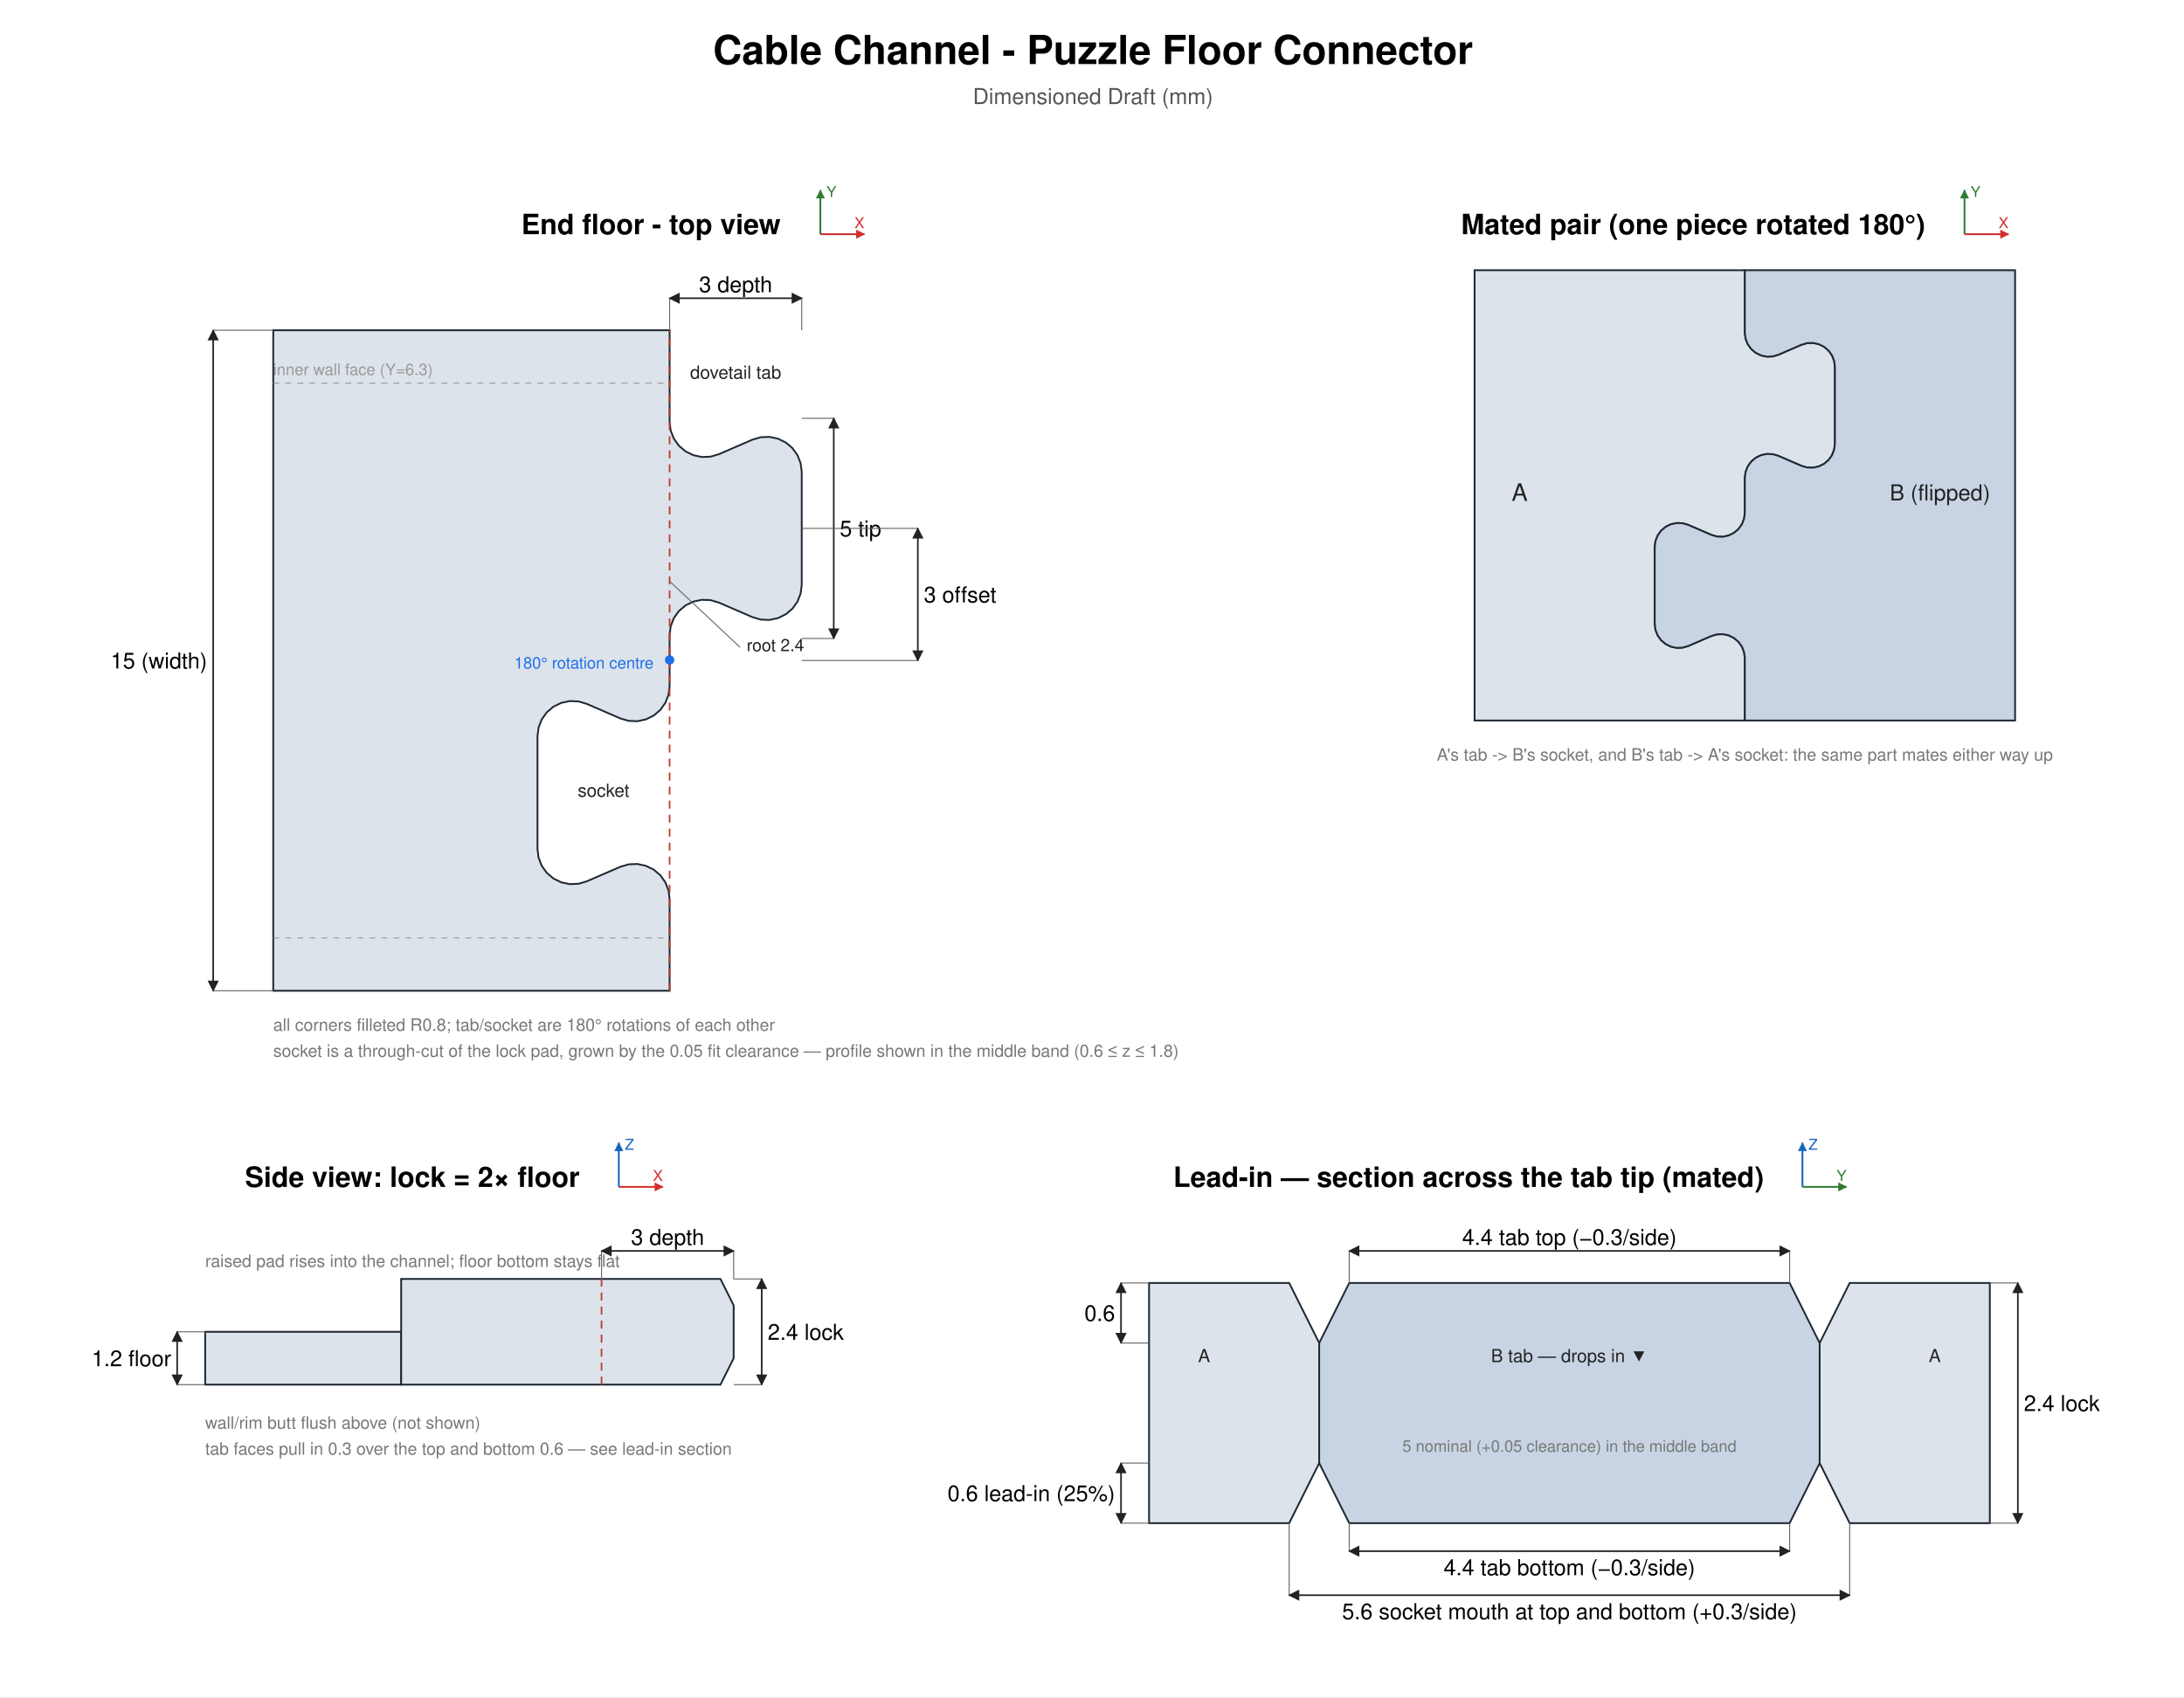
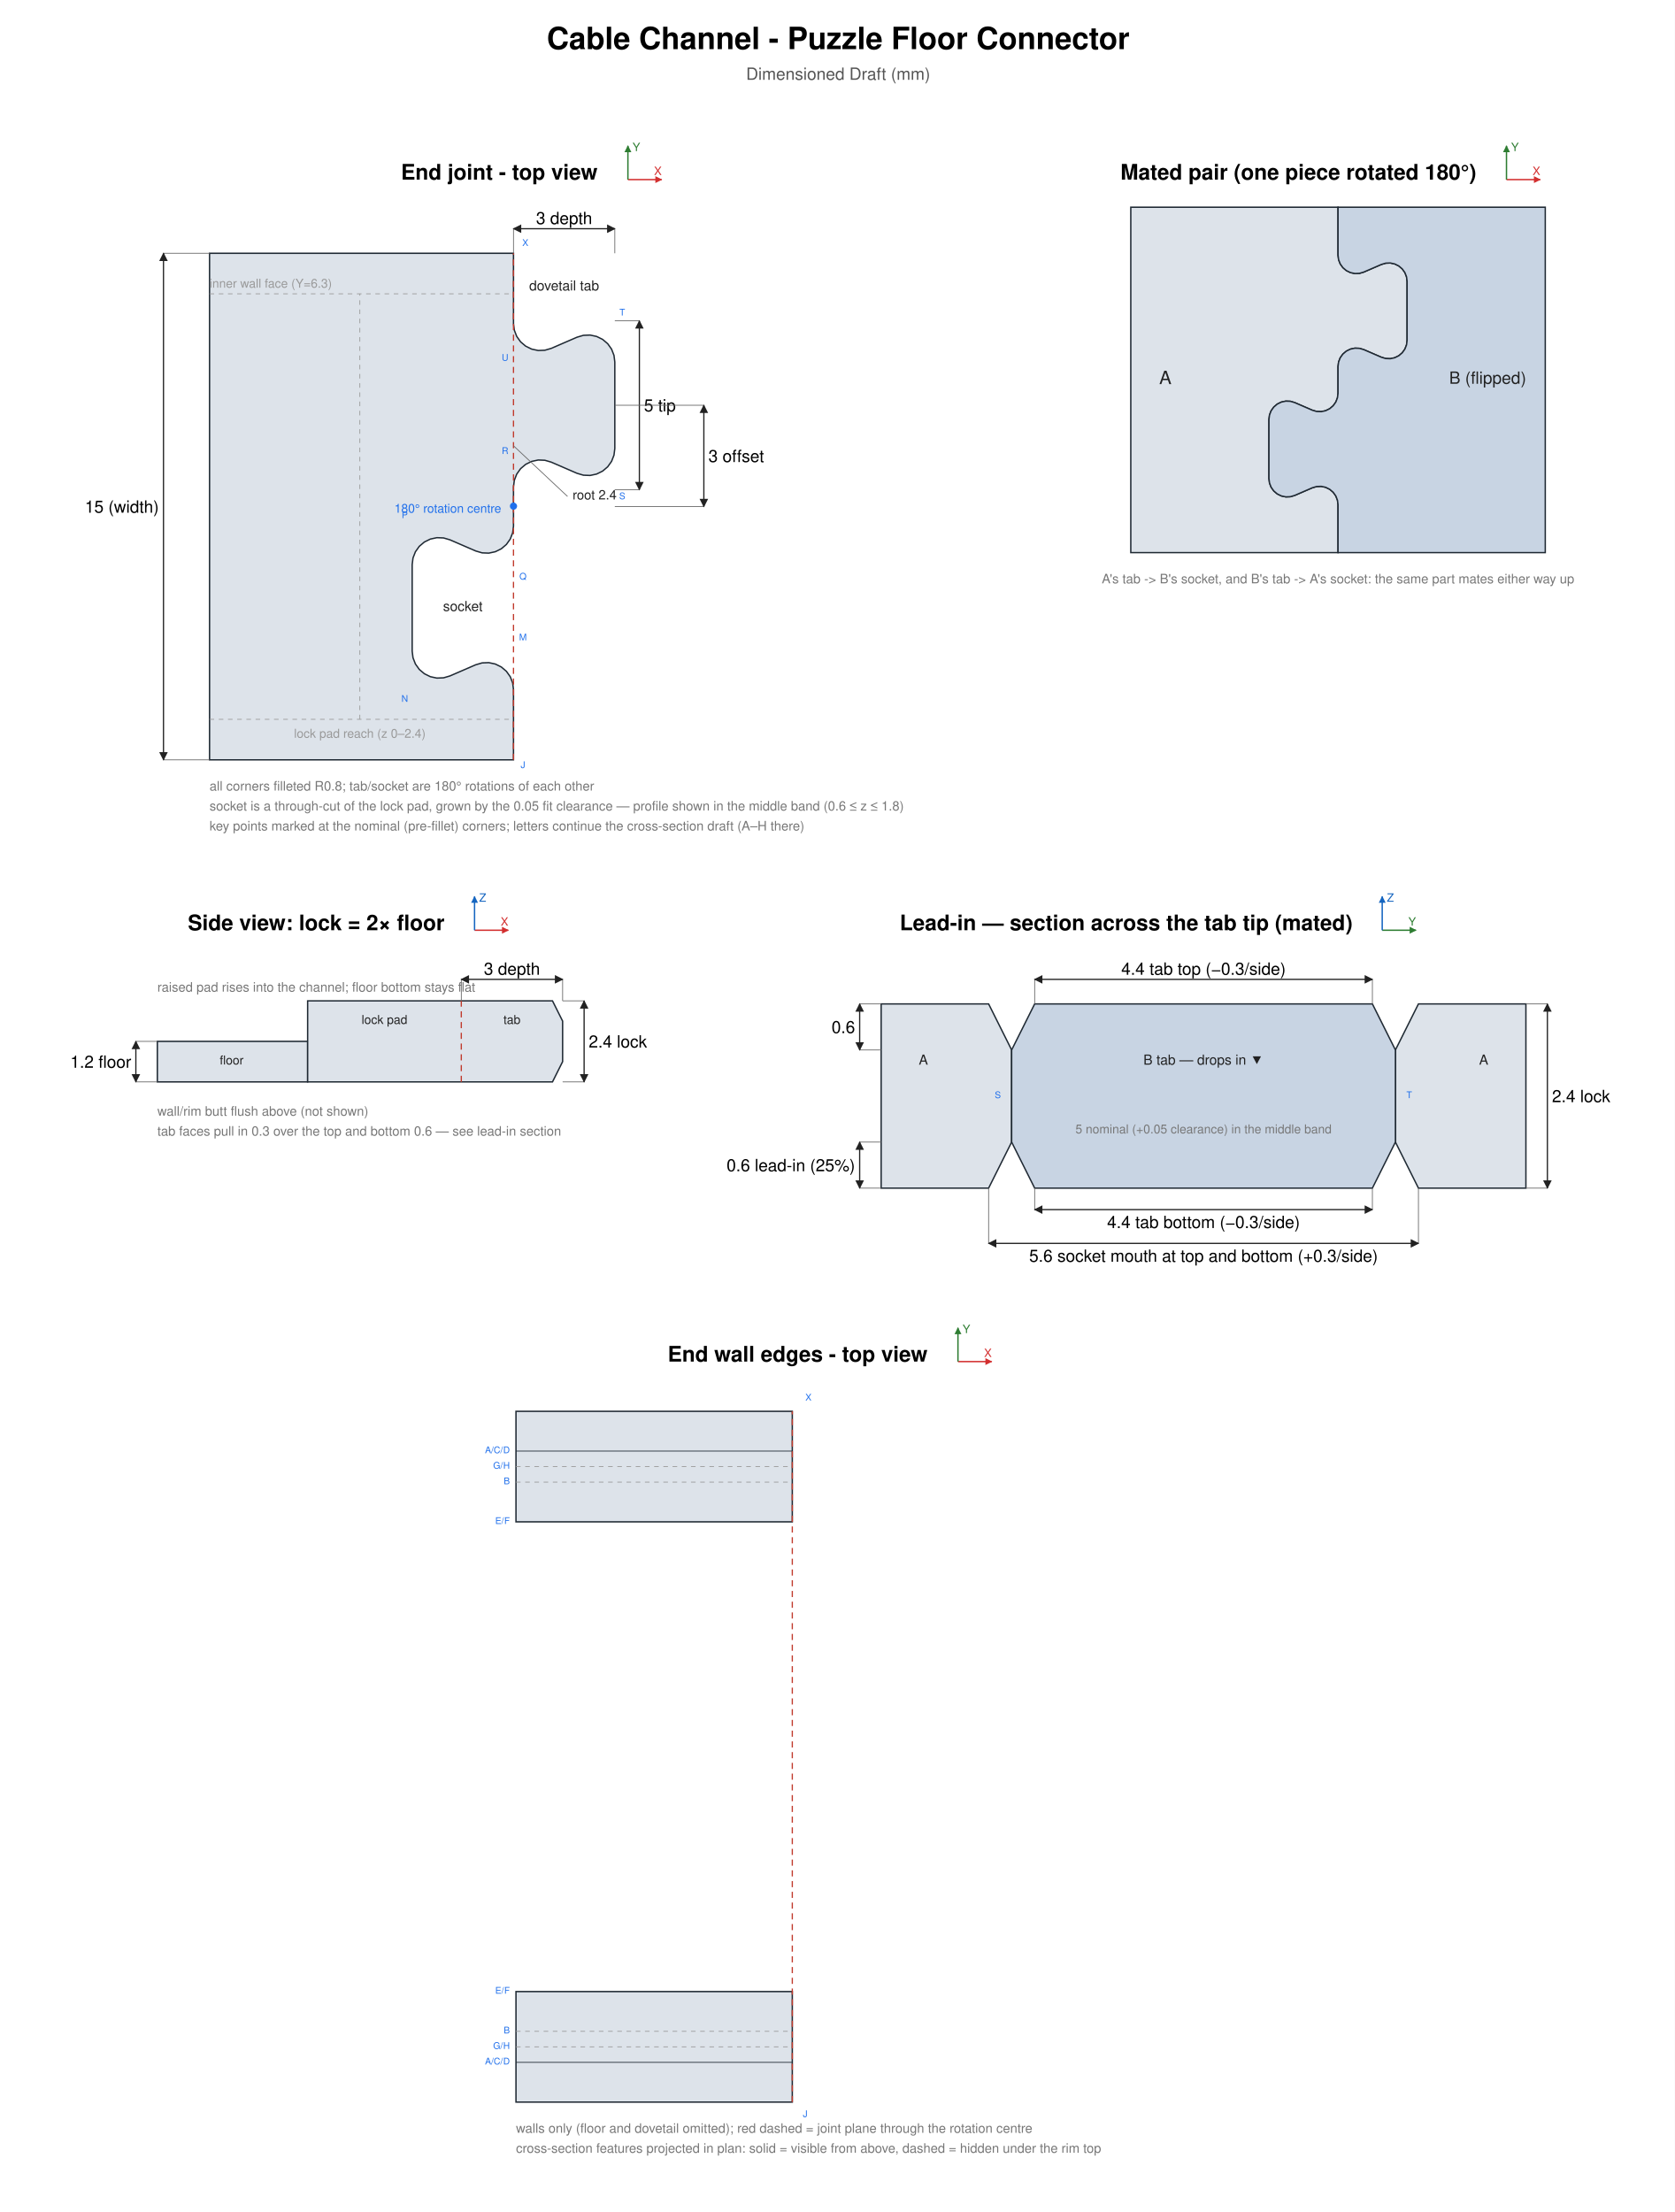
- <svg xmlns="http://www.w3.org/2000/svg" width="1091" height="848" font-family="Helvetica, Arial, sans-serif">
+ <svg xmlns="http://www.w3.org/2000/svg" width="1091" height="1441" font-family="Helvetica, Arial, sans-serif">
  <defs>
    <marker id="arrL" viewBox="0 0 10 10" refX="1" refY="5" markerWidth="7" markerHeight="7" orient="auto">
      <path d="M 10 0 L 0 5 L 10 10 z" fill="#222" />
    </marker>
    <marker id="arrR" viewBox="0 0 10 10" refX="9" refY="5" markerWidth="7" markerHeight="7" orient="auto-start-reverse">
      <path d="M 0 0 L 10 5 L 0 10 z" fill="#222" />
    </marker>
    <marker id="axisArr" viewBox="0 0 12 12" refX="11" refY="6" markerWidth="5" markerHeight="5" orient="auto-start-reverse">
      <path d="M 0 0 L 12 6 L 0 12 Z" fill="#333" />
    </marker>
    <marker id="axisArrX" viewBox="0 0 12 12" refX="11" refY="6" markerWidth="5" markerHeight="5" orient="auto-start-reverse">
      <path d="M 0 0 L 12 6 L 0 12 Z" fill="#d32f2f" />
    </marker>
    <marker id="axisArrY" viewBox="0 0 12 12" refX="11" refY="6" markerWidth="5" markerHeight="5" orient="auto-start-reverse">
      <path d="M 0 0 L 12 6 L 0 12 Z" fill="#2e7d32" />
    </marker>
    <marker id="axisArrZ" viewBox="0 0 12 12" refX="11" refY="6" markerWidth="5" markerHeight="5" orient="auto-start-reverse">
      <path d="M 0 0 L 12 6 L 0 12 Z" fill="#1565c0" />
    </marker>
  </defs>
-   <rect width="1091" height="848" fill="white" />
+   <rect width="1091" height="1441" fill="white" />
  <text x="546" y="32" text-anchor="middle" font-size="20" font-weight="bold">Cable Channel - Puzzle Floor Connector</text>
  <text x="546" y="52" text-anchor="middle" font-size="11" fill="#555">Dimensioned Draft (mm)</text>
  <g transform="translate(-10.50, -4.00)">
-     <text x="270.94" y="121.00" text-anchor="start" font-size="14" font-weight="bold">End floor - top view</text>
-     <line x1="420.31" y1="121.0" x2="442.31" y2="121.0" stroke="#d32f2f" stroke-width="0.9" marker-end="url(#axisArrX)" />
-     <line x1="420.31" y1="121.0" x2="420.31" y2="99.0" stroke="#2e7d32" stroke-width="0.9" marker-end="url(#axisArrY)" />
-     <text x="423.31" y="99.0" dominant-baseline="hanging" font-size="7.5" fill="#2e7d32" text-anchor="start">Y</text>
-     <text x="442.31" y="118.0" font-size="7.5" fill="#d32f2f" text-anchor="end">X</text>
+     <text x="271.72" y="121.00" text-anchor="start" font-size="14" font-weight="bold">End joint - top view</text>
+     <line x1="419.53" y1="121.0" x2="441.53" y2="121.0" stroke="#d32f2f" stroke-width="0.9" marker-end="url(#axisArrX)" />
+     <line x1="419.53" y1="121.0" x2="419.53" y2="99.0" stroke="#2e7d32" stroke-width="0.9" marker-end="url(#axisArrY)" />
+     <text x="422.53" y="99.0" dominant-baseline="hanging" font-size="7.5" fill="#2e7d32" text-anchor="start">Y</text>
+     <text x="441.53" y="118.0" font-size="7.5" fill="#d32f2f" text-anchor="end">X</text>
    <path d="M 147.00 499.00 L 345.00 499.00 L 345.00 453.21 L 344.46 448.90 L 342.89 444.85 L 340.37 441.31 L 337.06 438.50 L 333.16 436.58 L 328.91 435.67 L 324.57 435.84 L 320.40 437.06 L 303.60 444.34 L 299.43 445.56 L 295.09 445.73 L 290.84 444.82 L 286.94 442.90 L 283.63 440.09 L 281.11 436.55 L 279.54 432.50 L 279.00 428.19 L 279.00 371.81 L 279.54 367.50 L 281.11 363.45 L 283.63 359.91 L 286.94 357.10 L 290.84 355.18 L 295.09 354.27 L 299.43 354.44 L 303.60 355.66 L 320.40 362.94 L 324.57 364.16 L 328.91 364.33 L 333.16 363.42 L 337.06 361.50 L 340.37 358.69 L 342.89 355.15 L 344.46 351.10 L 345.00 346.79 L 345.00 321.21 L 345.54 316.90 L 347.11 312.85 L 349.63 309.31 L 352.94 306.50 L 356.84 304.58 L 361.09 303.67 L 365.43 303.84 L 369.60 305.06 L 386.40 312.34 L 390.57 313.56 L 394.91 313.73 L 399.16 312.82 L 403.06 310.90 L 406.37 308.09 L 408.89 304.55 L 410.46 300.50 L 411.00 296.19 L 411.00 239.81 L 410.46 235.50 L 408.89 231.45 L 406.37 227.91 L 403.06 225.10 L 399.16 223.18 L 394.91 222.27 L 390.57 222.44 L 386.40 223.66 L 369.60 230.94 L 365.43 232.16 L 361.09 232.33 L 356.84 231.42 L 352.94 229.50 L 349.63 226.69 L 347.11 223.15 L 345.54 219.10 L 345.00 214.79 L 345.00 169.00 L 147.00 169.00 Z" fill="#dde3ea" stroke="#1f2933" stroke-width="0.9" />
    <line x1="147.00" y1="195.40" x2="345.00" y2="195.40" stroke="#999" stroke-width="0.5" stroke-dasharray="3,3" />
    <line x1="147.00" y1="472.60" x2="345.00" y2="472.60" stroke="#999" stroke-width="0.5" stroke-dasharray="3,3" />
    <text x="147.00" y="191.40" text-anchor="start" font-size="8" fill="#999">inner wall face (Y=6.3)</text>
+     <line x1="244.90" y1="472.60" x2="244.90" y2="195.40" stroke="#999" stroke-width="0.5" stroke-dasharray="3,3" />
+     <text x="244.90" y="484.60" text-anchor="middle" font-size="8" fill="#999">lock pad reach (z 0–2.4)</text>
    <line x1="345.00" y1="499.00" x2="345.00" y2="169.00" stroke="#c0392b" stroke-width="0.8" stroke-dasharray="4,3" />
    <text x="345.00" y="334.00" text-anchor="middle" dominant-baseline="central" font-size="9" fill="#1f6feb">●</text>
    <text x="337.00" y="338.00" text-anchor="end" font-size="8" fill="#1f6feb">180° rotation centre</text>
    <text x="378.00" y="193.20" text-anchor="middle" font-size="9" fill="#222">dovetail tab</text>
    <text x="312.00" y="400.00" text-anchor="middle" dominant-baseline="central" font-size="9" fill="#222">socket</text>
+     <text x="351.16" y="502.96" text-anchor="middle" dominant-baseline="central" font-size="6" fill="#1f6feb">J</text>
+     <text x="351.16" y="419.80" text-anchor="middle" dominant-baseline="central" font-size="6" fill="#1f6feb">M</text>
+     <text x="274.16" y="459.84" text-anchor="middle" dominant-baseline="central" font-size="6" fill="#1f6feb">N</text>
+     <text x="274.16" y="340.16" text-anchor="middle" dominant-baseline="central" font-size="6" fill="#1f6feb">P</text>
+     <text x="351.16" y="380.20" text-anchor="middle" dominant-baseline="central" font-size="6" fill="#1f6feb">Q</text>
+     <text x="339.50" y="298.36" text-anchor="middle" dominant-baseline="central" font-size="6" fill="#1f6feb">R</text>
+     <text x="415.84" y="327.84" text-anchor="middle" dominant-baseline="central" font-size="6" fill="#1f6feb">S</text>
+     <text x="415.84" y="208.16" text-anchor="middle" dominant-baseline="central" font-size="6" fill="#1f6feb">T</text>
+     <text x="339.50" y="237.64" text-anchor="middle" dominant-baseline="central" font-size="6" fill="#1f6feb">U</text>
+     <text x="352.70" y="162.84" text-anchor="middle" dominant-baseline="central" font-size="6" fill="#1f6feb">X</text>
    <line x1="147.00" y1="499.00" x2="117.00" y2="499.00" stroke="#666" stroke-width="0.5" />
    <line x1="147.00" y1="169.00" x2="117.00" y2="169.00" stroke="#666" stroke-width="0.5" />
    <line x1="117.00" y1="499.00" x2="117.00" y2="169.00" stroke="#222" stroke-width="0.8" marker-start="url(#arrL)" marker-end="url(#arrR)" />
    <text x="114.00" y="338.00" text-anchor="end" font-size="11">15  (width)</text>
    <line x1="345.00" y1="169.00" x2="345.00" y2="153.00" stroke="#666" stroke-width="0.5" />
    <line x1="411.00" y1="169.00" x2="411.00" y2="153.00" stroke="#666" stroke-width="0.5" />
    <line x1="345.00" y1="153.00" x2="411.00" y2="153.00" stroke="#222" stroke-width="0.8" marker-start="url(#arrL)" marker-end="url(#arrR)" />
    <text x="378.00" y="150.00" text-anchor="middle" font-size="11">3  depth</text>
    <line x1="411.00" y1="323.00" x2="427.00" y2="323.00" stroke="#666" stroke-width="0.5" />
    <line x1="411.00" y1="213.00" x2="427.00" y2="213.00" stroke="#666" stroke-width="0.5" />
    <line x1="427.00" y1="323.00" x2="427.00" y2="213.00" stroke="#222" stroke-width="0.8" marker-start="url(#arrL)" marker-end="url(#arrR)" />
    <text x="430.00" y="272.00" text-anchor="start" font-size="11">5 tip</text>
    <line x1="411.00" y1="334.00" x2="469.00" y2="334.00" stroke="#666" stroke-width="0.5" />
    <line x1="411.00" y1="268.00" x2="469.00" y2="268.00" stroke="#666" stroke-width="0.5" />
    <line x1="469.00" y1="334.00" x2="469.00" y2="268.00" stroke="#222" stroke-width="0.8" marker-start="url(#arrL)" marker-end="url(#arrR)" />
    <text x="472.00" y="305.00" text-anchor="start" font-size="11">3 offset</text>
    <line x1="345.00" y1="294.40" x2="380.20" y2="327.40" stroke="#666" stroke-width="0.5" />
    <text x="383.50" y="327.40" text-anchor="start" dominant-baseline="central" font-size="8.5" fill="#222">root 2.4</text>
    <text x="147.00" y="519.00" text-anchor="start" font-size="8.5" fill="#777">all corners filleted R0.8; tab/socket are 180° rotations of each other</text>
    <text x="147.00" y="532.00" text-anchor="start" font-size="8.5" fill="#777">socket is a through-cut of the lock pad, grown by the 0.05 fit clearance — profile shown in the middle band (0.6 ≤ z ≤ 1.8)</text>
+     <text x="147.00" y="545.00" text-anchor="start" font-size="8.5" fill="#777">key points marked at the nominal (pre-fillet) corners; letters continue the cross-section draft (A–H there)</text>
  </g>
  <g transform="translate(151.62, -4.50)">
    <text x="578.27" y="121.50" text-anchor="start" font-size="14" font-weight="bold">Mated pair (one piece rotated 180°)</text>
    <line x1="829.73" y1="121.5" x2="851.73" y2="121.5" stroke="#d32f2f" stroke-width="0.9" marker-end="url(#axisArrX)" />
    <line x1="829.73" y1="121.5" x2="829.73" y2="99.5" stroke="#2e7d32" stroke-width="0.9" marker-end="url(#axisArrY)" />
    <text x="832.73" y="99.5" dominant-baseline="hanging" font-size="7.5" fill="#2e7d32" text-anchor="start">Y</text>
    <text x="851.73" y="118.5" font-size="7.5" fill="#d32f2f" text-anchor="end">X</text>
    <path d="M 585.00 364.50 L 720.00 364.50 L 720.00 333.28 L 719.63 330.34 L 718.56 327.58 L 716.84 325.17 L 714.59 323.25 L 711.93 321.94 L 709.03 321.32 L 706.07 321.43 L 703.23 322.27 L 691.77 327.23 L 688.93 328.07 L 685.97 328.18 L 683.07 327.56 L 680.41 326.25 L 678.16 324.33 L 676.44 321.92 L 675.37 319.16 L 675.00 316.22 L 675.00 277.78 L 675.37 274.84 L 676.44 272.08 L 678.16 269.67 L 680.41 267.75 L 683.07 266.44 L 685.97 265.82 L 688.93 265.93 L 691.77 266.77 L 703.23 271.73 L 706.07 272.57 L 709.03 272.68 L 711.93 272.06 L 714.59 270.75 L 716.84 268.83 L 718.56 266.42 L 719.63 263.66 L 720.00 260.72 L 720.00 243.28 L 720.37 240.34 L 721.44 237.58 L 723.16 235.17 L 725.41 233.25 L 728.07 231.94 L 730.97 231.32 L 733.93 231.43 L 736.77 232.27 L 748.23 237.23 L 751.07 238.07 L 754.03 238.18 L 756.93 237.56 L 759.59 236.25 L 761.84 234.33 L 763.56 231.92 L 764.63 229.16 L 765.00 226.22 L 765.00 187.78 L 764.63 184.84 L 763.56 182.08 L 761.84 179.67 L 759.59 177.75 L 756.93 176.44 L 754.03 175.82 L 751.07 175.93 L 748.23 176.77 L 736.77 181.73 L 733.93 182.57 L 730.97 182.68 L 728.07 182.06 L 725.41 180.75 L 723.16 178.83 L 721.44 176.42 L 720.37 173.66 L 720.00 170.72 L 720.00 139.50 L 585.00 139.50 Z" fill="#dde3ea" stroke="#1f2933" stroke-width="0.9" />
    <path d="M 720.00 364.50 L 720.00 333.28 L 719.63 330.34 L 718.56 327.58 L 716.84 325.17 L 714.59 323.25 L 711.93 321.94 L 709.03 321.32 L 706.07 321.43 L 703.23 322.27 L 691.77 327.23 L 688.93 328.07 L 685.97 328.18 L 683.07 327.56 L 680.41 326.25 L 678.16 324.33 L 676.44 321.92 L 675.37 319.16 L 675.00 316.22 L 675.00 277.78 L 675.37 274.84 L 676.44 272.08 L 678.16 269.67 L 680.41 267.75 L 683.07 266.44 L 685.97 265.82 L 688.93 265.93 L 691.77 266.77 L 703.23 271.73 L 706.07 272.57 L 709.03 272.68 L 711.93 272.06 L 714.59 270.75 L 716.84 268.83 L 718.56 266.42 L 719.63 263.66 L 720.00 260.72 L 720.00 243.28 L 720.37 240.34 L 721.44 237.58 L 723.16 235.17 L 725.41 233.25 L 728.07 231.94 L 730.97 231.32 L 733.93 231.43 L 736.77 232.27 L 748.23 237.23 L 751.07 238.07 L 754.03 238.18 L 756.93 237.56 L 759.59 236.25 L 761.84 234.33 L 763.56 231.92 L 764.63 229.16 L 765.00 226.22 L 765.00 187.78 L 764.63 184.84 L 763.56 182.08 L 761.84 179.67 L 759.59 177.75 L 756.93 176.44 L 754.03 175.82 L 751.07 175.93 L 748.23 176.77 L 736.77 181.73 L 733.93 182.57 L 730.97 182.68 L 728.07 182.06 L 725.41 180.75 L 723.16 178.83 L 721.44 176.42 L 720.37 173.66 L 720.00 170.72 L 720.00 139.50 L 855.00 139.50 L 855.00 364.50 Z" fill="#c8d4e3" stroke="#1f2933" stroke-width="0.9" />
    <text x="607.50" y="252.00" text-anchor="middle" dominant-baseline="central" font-size="12" fill="#222">A</text>
    <text x="817.50" y="252.00" text-anchor="middle" dominant-baseline="central" font-size="11" fill="#222">B (flipped)</text>
    <text x="720.00" y="384.50" text-anchor="middle" font-size="8.5" fill="#777">A's tab -&gt; B's socket, and B's tab -&gt; A's socket: the same part mates either way up</text>
  </g>
-   <g transform="translate(45.50, -18.20)">
+   <g transform="translate(45.50, -5.20)">
    <text x="76.87" y="611.20" text-anchor="start" font-size="14" font-weight="bold">Side view: lock = 2× floor</text>
    <line x1="263.63" y1="611.2" x2="285.63" y2="611.2" stroke="#d32f2f" stroke-width="0.9" marker-end="url(#axisArrX)" />
    <line x1="263.63" y1="611.2" x2="263.63" y2="589.2" stroke="#1565c0" stroke-width="0.9" marker-end="url(#axisArrZ)" />
    <text x="266.63" y="589.2" dominant-baseline="hanging" font-size="7.5" fill="#1565c0" text-anchor="start">Z</text>
    <text x="285.63" y="608.2" font-size="7.5" fill="#d32f2f" text-anchor="end">X</text>
    <rect x="57.00" y="683.60" width="97.90" height="26.40" fill="#dde3ea" stroke="#1f2933" stroke-width="0.9" />
    <path d="M 154.90 710.00 L 314.40 710.00 L 321.00 696.80 L 321.00 670.40 L 314.40 657.20 L 154.90 657.20 Z" fill="#dde3ea" stroke="#1f2933" stroke-width="0.9" />
    <line x1="255.00" y1="710.00" x2="255.00" y2="657.20" stroke="#c0392b" stroke-width="0.8" stroke-dasharray="4,3" />
+     <text x="105.40" y="696.80" text-anchor="middle" dominant-baseline="central" font-size="8" fill="#222">floor</text>
+     <text x="204.95" y="670.40" text-anchor="middle" dominant-baseline="central" font-size="8" fill="#222">lock pad</text>
+     <text x="288.00" y="670.40" text-anchor="middle" dominant-baseline="central" font-size="8" fill="#222">tab</text>
    <text x="57.00" y="651.20" text-anchor="start" font-size="8.5" fill="#777">raised pad rises into the channel; floor bottom stays flat</text>
    <text x="57.00" y="732.00" text-anchor="start" font-size="8.5" fill="#777">wall/rim butt flush above (not shown)</text>
    <text x="57.00" y="745.00" text-anchor="start" font-size="8.5" fill="#777">tab faces pull in 0.3 over the top and bottom 0.6 — see lead-in section</text>
    <line x1="57.00" y1="710.00" x2="43.00" y2="710.00" stroke="#666" stroke-width="0.5" />
    <line x1="57.00" y1="683.60" x2="43.00" y2="683.60" stroke="#666" stroke-width="0.5" />
    <line x1="43.00" y1="710.00" x2="43.00" y2="683.60" stroke="#222" stroke-width="0.8" marker-start="url(#arrL)" marker-end="url(#arrR)" />
    <text x="40.00" y="700.80" text-anchor="end" font-size="11">1.2 floor</text>
    <line x1="321.00" y1="710.00" x2="335.00" y2="710.00" stroke="#666" stroke-width="0.5" />
    <line x1="321.00" y1="657.20" x2="335.00" y2="657.20" stroke="#666" stroke-width="0.5" />
    <line x1="335.00" y1="710.00" x2="335.00" y2="657.20" stroke="#222" stroke-width="0.8" marker-start="url(#arrL)" marker-end="url(#arrR)" />
    <text x="338.00" y="687.60" text-anchor="start" font-size="11">2.4 lock</text>
    <line x1="255.00" y1="657.20" x2="255.00" y2="643.20" stroke="#666" stroke-width="0.5" />
    <line x1="321.00" y1="657.20" x2="321.00" y2="643.20" stroke="#666" stroke-width="0.5" />
    <line x1="255.00" y1="643.20" x2="321.00" y2="643.20" stroke="#222" stroke-width="0.8" marker-start="url(#arrL)" marker-end="url(#arrR)" />
    <text x="288.00" y="640.20" text-anchor="middle" font-size="11">3 depth</text>
  </g>
-   <g transform="translate(-56.00, 112.00)">
+   <g transform="translate(-56.00, 125.00)">
    <text x="642.10" y="481.00" text-anchor="start" font-size="14" font-weight="bold">Lead-in — section across the tab tip (mated)</text>
    <line x1="956.40" y1="481.0" x2="978.40" y2="481.0" stroke="#2e7d32" stroke-width="0.9" marker-end="url(#axisArrY)" />
    <line x1="956.40" y1="481.0" x2="956.40" y2="459.0" stroke="#1565c0" stroke-width="0.9" marker-end="url(#axisArrZ)" />
    <text x="959.40" y="459.0" dominant-baseline="hanging" font-size="7.5" fill="#1565c0" text-anchor="start">Z</text>
    <text x="978.40" y="478.0" font-size="7.5" fill="#2e7d32" text-anchor="end">Y</text>
    <path d="M 630.00 649.00 L 700.00 649.00 L 715.00 619.00 L 715.00 559.00 L 700.00 529.00 L 630.00 529.00 Z" fill="#dde3ea" stroke="#1f2933" stroke-width="0.9" />
    <path d="M 1050.00 649.00 L 980.00 649.00 L 965.00 619.00 L 965.00 559.00 L 980.00 529.00 L 1050.00 529.00 Z" fill="#dde3ea" stroke="#1f2933" stroke-width="0.9" />
    <path d="M 730.00 649.00 L 950.00 649.00 L 965.00 619.00 L 965.00 559.00 L 950.00 529.00 L 730.00 529.00 L 715.00 559.00 L 715.00 619.00 Z" fill="#c8d4e3" stroke="#1f2933" stroke-width="0.9" />
    <text x="840.00" y="566.50" text-anchor="middle" dominant-baseline="central" font-size="9" fill="#222">B tab — drops in ▼</text>
+     <text x="706.00" y="589.00" text-anchor="middle" dominant-baseline="central" font-size="6" fill="#1f6feb">S</text>
+     <text x="974.00" y="589.00" text-anchor="middle" dominant-baseline="central" font-size="6" fill="#1f6feb">T</text>
    <text x="840.00" y="611.50" text-anchor="middle" dominant-baseline="central" font-size="8" fill="#777">5 nominal (+0.05 clearance) in the middle band</text>
    <text x="657.50" y="566.50" text-anchor="middle" dominant-baseline="central" font-size="9" fill="#222">A</text>
    <text x="1022.50" y="566.50" text-anchor="middle" dominant-baseline="central" font-size="9" fill="#222">A</text>
    <line x1="730.00" y1="529.00" x2="730.00" y2="513.00" stroke="#666" stroke-width="0.5" />
    <line x1="950.00" y1="529.00" x2="950.00" y2="513.00" stroke="#666" stroke-width="0.5" />
    <line x1="730.00" y1="513.00" x2="950.00" y2="513.00" stroke="#222" stroke-width="0.8" marker-start="url(#arrL)" marker-end="url(#arrR)" />
    <text x="840.00" y="510.00" text-anchor="middle" font-size="11">4.4 tab top (−0.3/side)</text>
    <line x1="730.00" y1="649.00" x2="730.00" y2="663.00" stroke="#666" stroke-width="0.5" />
    <line x1="950.00" y1="649.00" x2="950.00" y2="663.00" stroke="#666" stroke-width="0.5" />
    <line x1="730.00" y1="663.00" x2="950.00" y2="663.00" stroke="#222" stroke-width="0.8" marker-start="url(#arrL)" marker-end="url(#arrR)" />
    <text x="840.00" y="675.00" text-anchor="middle" font-size="11">4.4 tab bottom (−0.3/side)</text>
    <line x1="700.00" y1="649.00" x2="700.00" y2="685.00" stroke="#666" stroke-width="0.5" />
    <line x1="980.00" y1="649.00" x2="980.00" y2="685.00" stroke="#666" stroke-width="0.5" />
    <line x1="700.00" y1="685.00" x2="980.00" y2="685.00" stroke="#222" stroke-width="0.8" marker-start="url(#arrL)" marker-end="url(#arrR)" />
    <text x="840.00" y="697.00" text-anchor="middle" font-size="11">5.6 socket mouth at top and bottom (+0.3/side)</text>
    <line x1="1050.00" y1="649.00" x2="1064.00" y2="649.00" stroke="#666" stroke-width="0.5" />
    <line x1="1050.00" y1="529.00" x2="1064.00" y2="529.00" stroke="#666" stroke-width="0.5" />
    <line x1="1064.00" y1="649.00" x2="1064.00" y2="529.00" stroke="#222" stroke-width="0.8" marker-start="url(#arrL)" marker-end="url(#arrR)" />
    <text x="1067.00" y="593.00" text-anchor="start" font-size="11">2.4 lock</text>
    <line x1="630.00" y1="649.00" x2="616.00" y2="649.00" stroke="#666" stroke-width="0.5" />
    <line x1="630.00" y1="619.00" x2="616.00" y2="619.00" stroke="#666" stroke-width="0.5" />
    <line x1="616.00" y1="649.00" x2="616.00" y2="619.00" stroke="#222" stroke-width="0.8" marker-start="url(#arrL)" marker-end="url(#arrR)" />
    <text x="613.00" y="638.00" text-anchor="end" font-size="11">0.6 lead-in (25%)</text>
    <line x1="630.00" y1="559.00" x2="616.00" y2="559.00" stroke="#666" stroke-width="0.5" />
    <line x1="630.00" y1="529.00" x2="616.00" y2="529.00" stroke="#666" stroke-width="0.5" />
    <line x1="616.00" y1="559.00" x2="616.00" y2="529.00" stroke="#222" stroke-width="0.8" marker-start="url(#arrL)" marker-end="url(#arrR)" />
    <text x="613.00" y="548.00" text-anchor="end" font-size="11">0.6</text>
  </g>
+   <g transform="translate(-383.88, 144.40)">
+     <text x="818.84" y="742.60" text-anchor="start" font-size="14" font-weight="bold">End wall edges - top view</text>
+     <line x1="1007.91" y1="742.6" x2="1029.91" y2="742.6" stroke="#d32f2f" stroke-width="0.9" marker-end="url(#axisArrX)" />
+     <line x1="1007.91" y1="742.6" x2="1007.91" y2="720.6" stroke="#2e7d32" stroke-width="0.9" marker-end="url(#axisArrY)" />
+     <text x="1010.91" y="720.6" dominant-baseline="hanging" font-size="7.5" fill="#2e7d32" text-anchor="start">Y</text>
+     <text x="1029.91" y="739.6" font-size="7.5" fill="#d32f2f" text-anchor="end">X</text>
+     <path d="M 720.00 847.00 L 900.00 847.00 L 900.00 775.00 L 720.00 775.00 Z" fill="#dde3ea" stroke="#1f2933" stroke-width="0.9" />
+     <line x1="720.00" y1="800.89" x2="900.00" y2="800.89" stroke="#1f2933" stroke-width="0.5" />
+     <line x1="720.00" y1="821.11" x2="900.00" y2="821.11" stroke="#999" stroke-width="0.5" stroke-dasharray="3,3" />
+     <line x1="720.00" y1="811.00" x2="900.00" y2="811.00" stroke="#999" stroke-width="0.5" stroke-dasharray="3,3" />
+     <text x="716.00" y="800.89" text-anchor="end" dominant-baseline="central" font-size="6" fill="#1f6feb">A/C/D</text>
+     <text x="716.00" y="811.00" text-anchor="end" dominant-baseline="central" font-size="6" fill="#1f6feb">G/H</text>
+     <text x="716.00" y="821.11" text-anchor="end" dominant-baseline="central" font-size="6" fill="#1f6feb">B</text>
+     <text x="716.00" y="847.00" text-anchor="end" dominant-baseline="central" font-size="6" fill="#1f6feb">E/F</text>
+     <path d="M 720.00 1153.00 L 900.00 1153.00 L 900.00 1225.00 L 720.00 1225.00 Z" fill="#dde3ea" stroke="#1f2933" stroke-width="0.9" />
+     <line x1="720.00" y1="1199.11" x2="900.00" y2="1199.11" stroke="#1f2933" stroke-width="0.5" />
+     <line x1="720.00" y1="1178.89" x2="900.00" y2="1178.89" stroke="#999" stroke-width="0.5" stroke-dasharray="3,3" />
+     <line x1="720.00" y1="1189.00" x2="900.00" y2="1189.00" stroke="#999" stroke-width="0.5" stroke-dasharray="3,3" />
+     <text x="716.00" y="1199.11" text-anchor="end" dominant-baseline="central" font-size="6" fill="#1f6feb">A/C/D</text>
+     <text x="716.00" y="1189.00" text-anchor="end" dominant-baseline="central" font-size="6" fill="#1f6feb">G/H</text>
+     <text x="716.00" y="1178.89" text-anchor="end" dominant-baseline="central" font-size="6" fill="#1f6feb">B</text>
+     <text x="716.00" y="1153.00" text-anchor="end" dominant-baseline="central" font-size="6" fill="#1f6feb">E/F</text>
+     <line x1="900.00" y1="1225.00" x2="900.00" y2="775.00" stroke="#c0392b" stroke-width="0.8" stroke-dasharray="4,3" />
+     <text x="910.50" y="766.60" text-anchor="middle" dominant-baseline="central" font-size="6" fill="#1f6feb">X</text>
+     <text x="908.40" y="1233.40" text-anchor="middle" dominant-baseline="central" font-size="6" fill="#1f6feb">J</text>
+     <text x="720.00" y="1245.00" text-anchor="start" font-size="8.5" fill="#777">walls only (floor and dovetail omitted); red dashed = joint plane through the rotation centre</text>
+     <text x="720.00" y="1258.00" text-anchor="start" font-size="8.5" fill="#777">cross-section features projected in plan: solid = visible from above, dashed = hidden under the rim top</text>
+   </g>
</svg>
